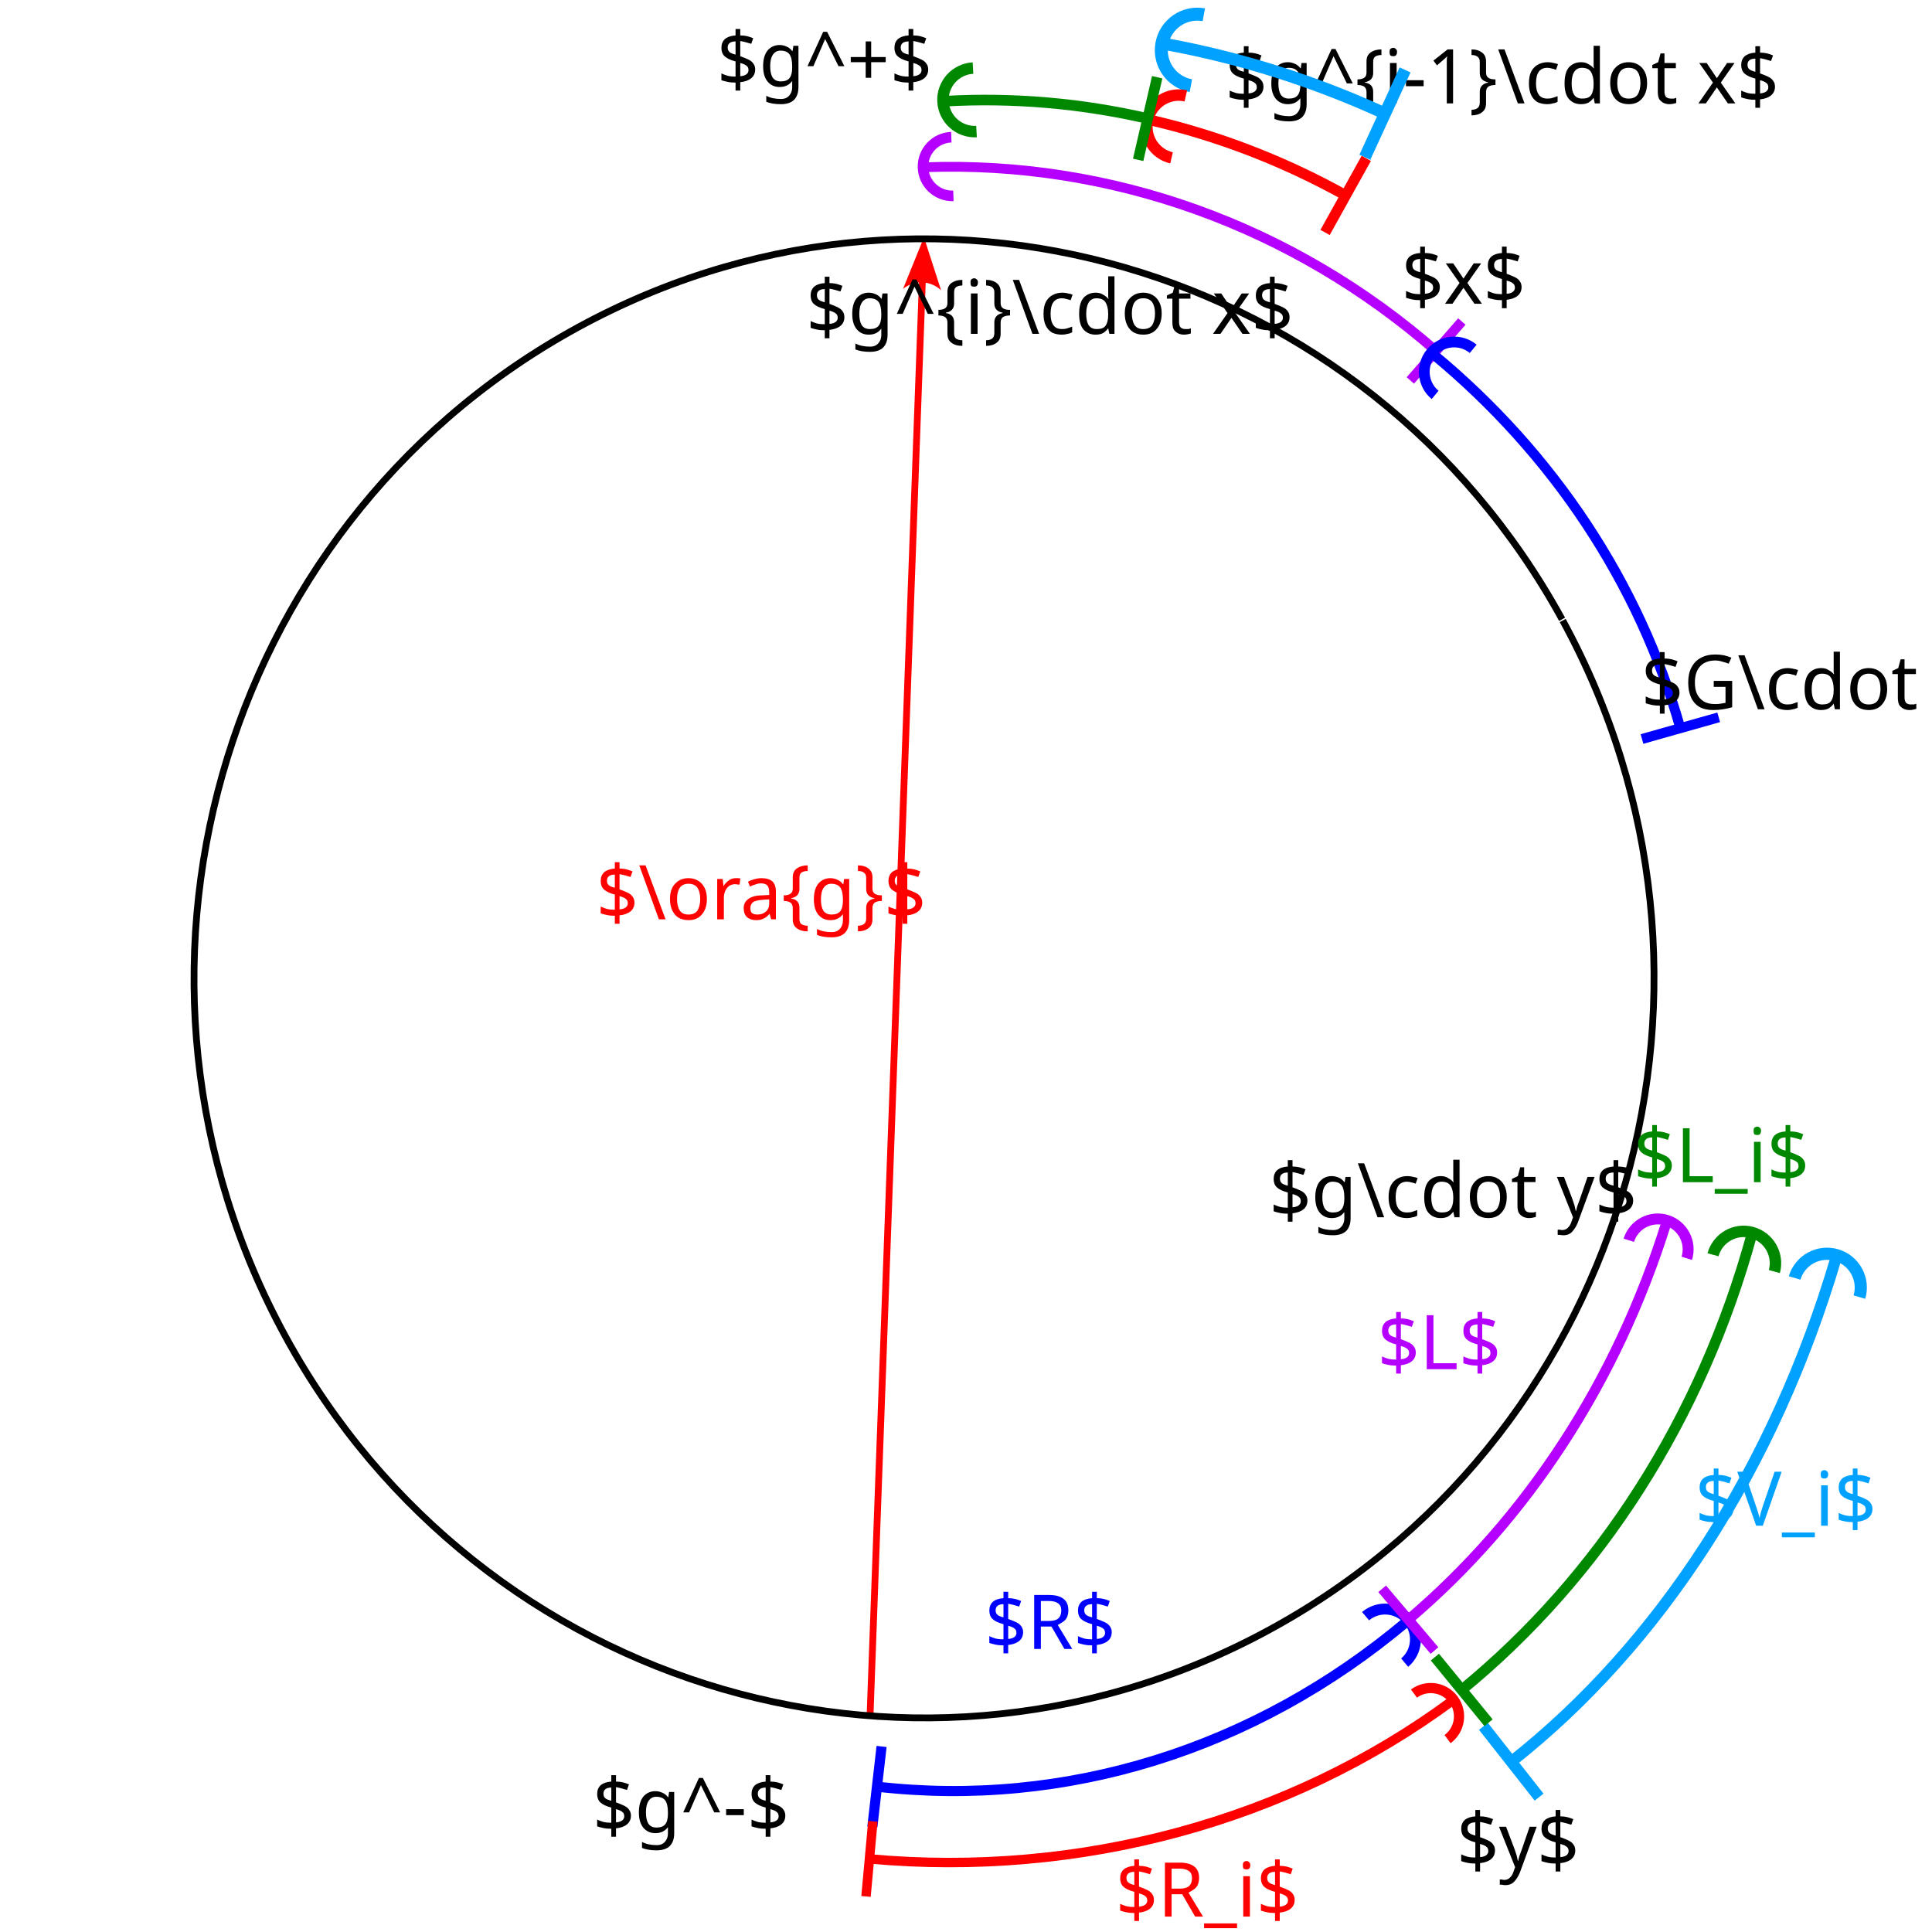
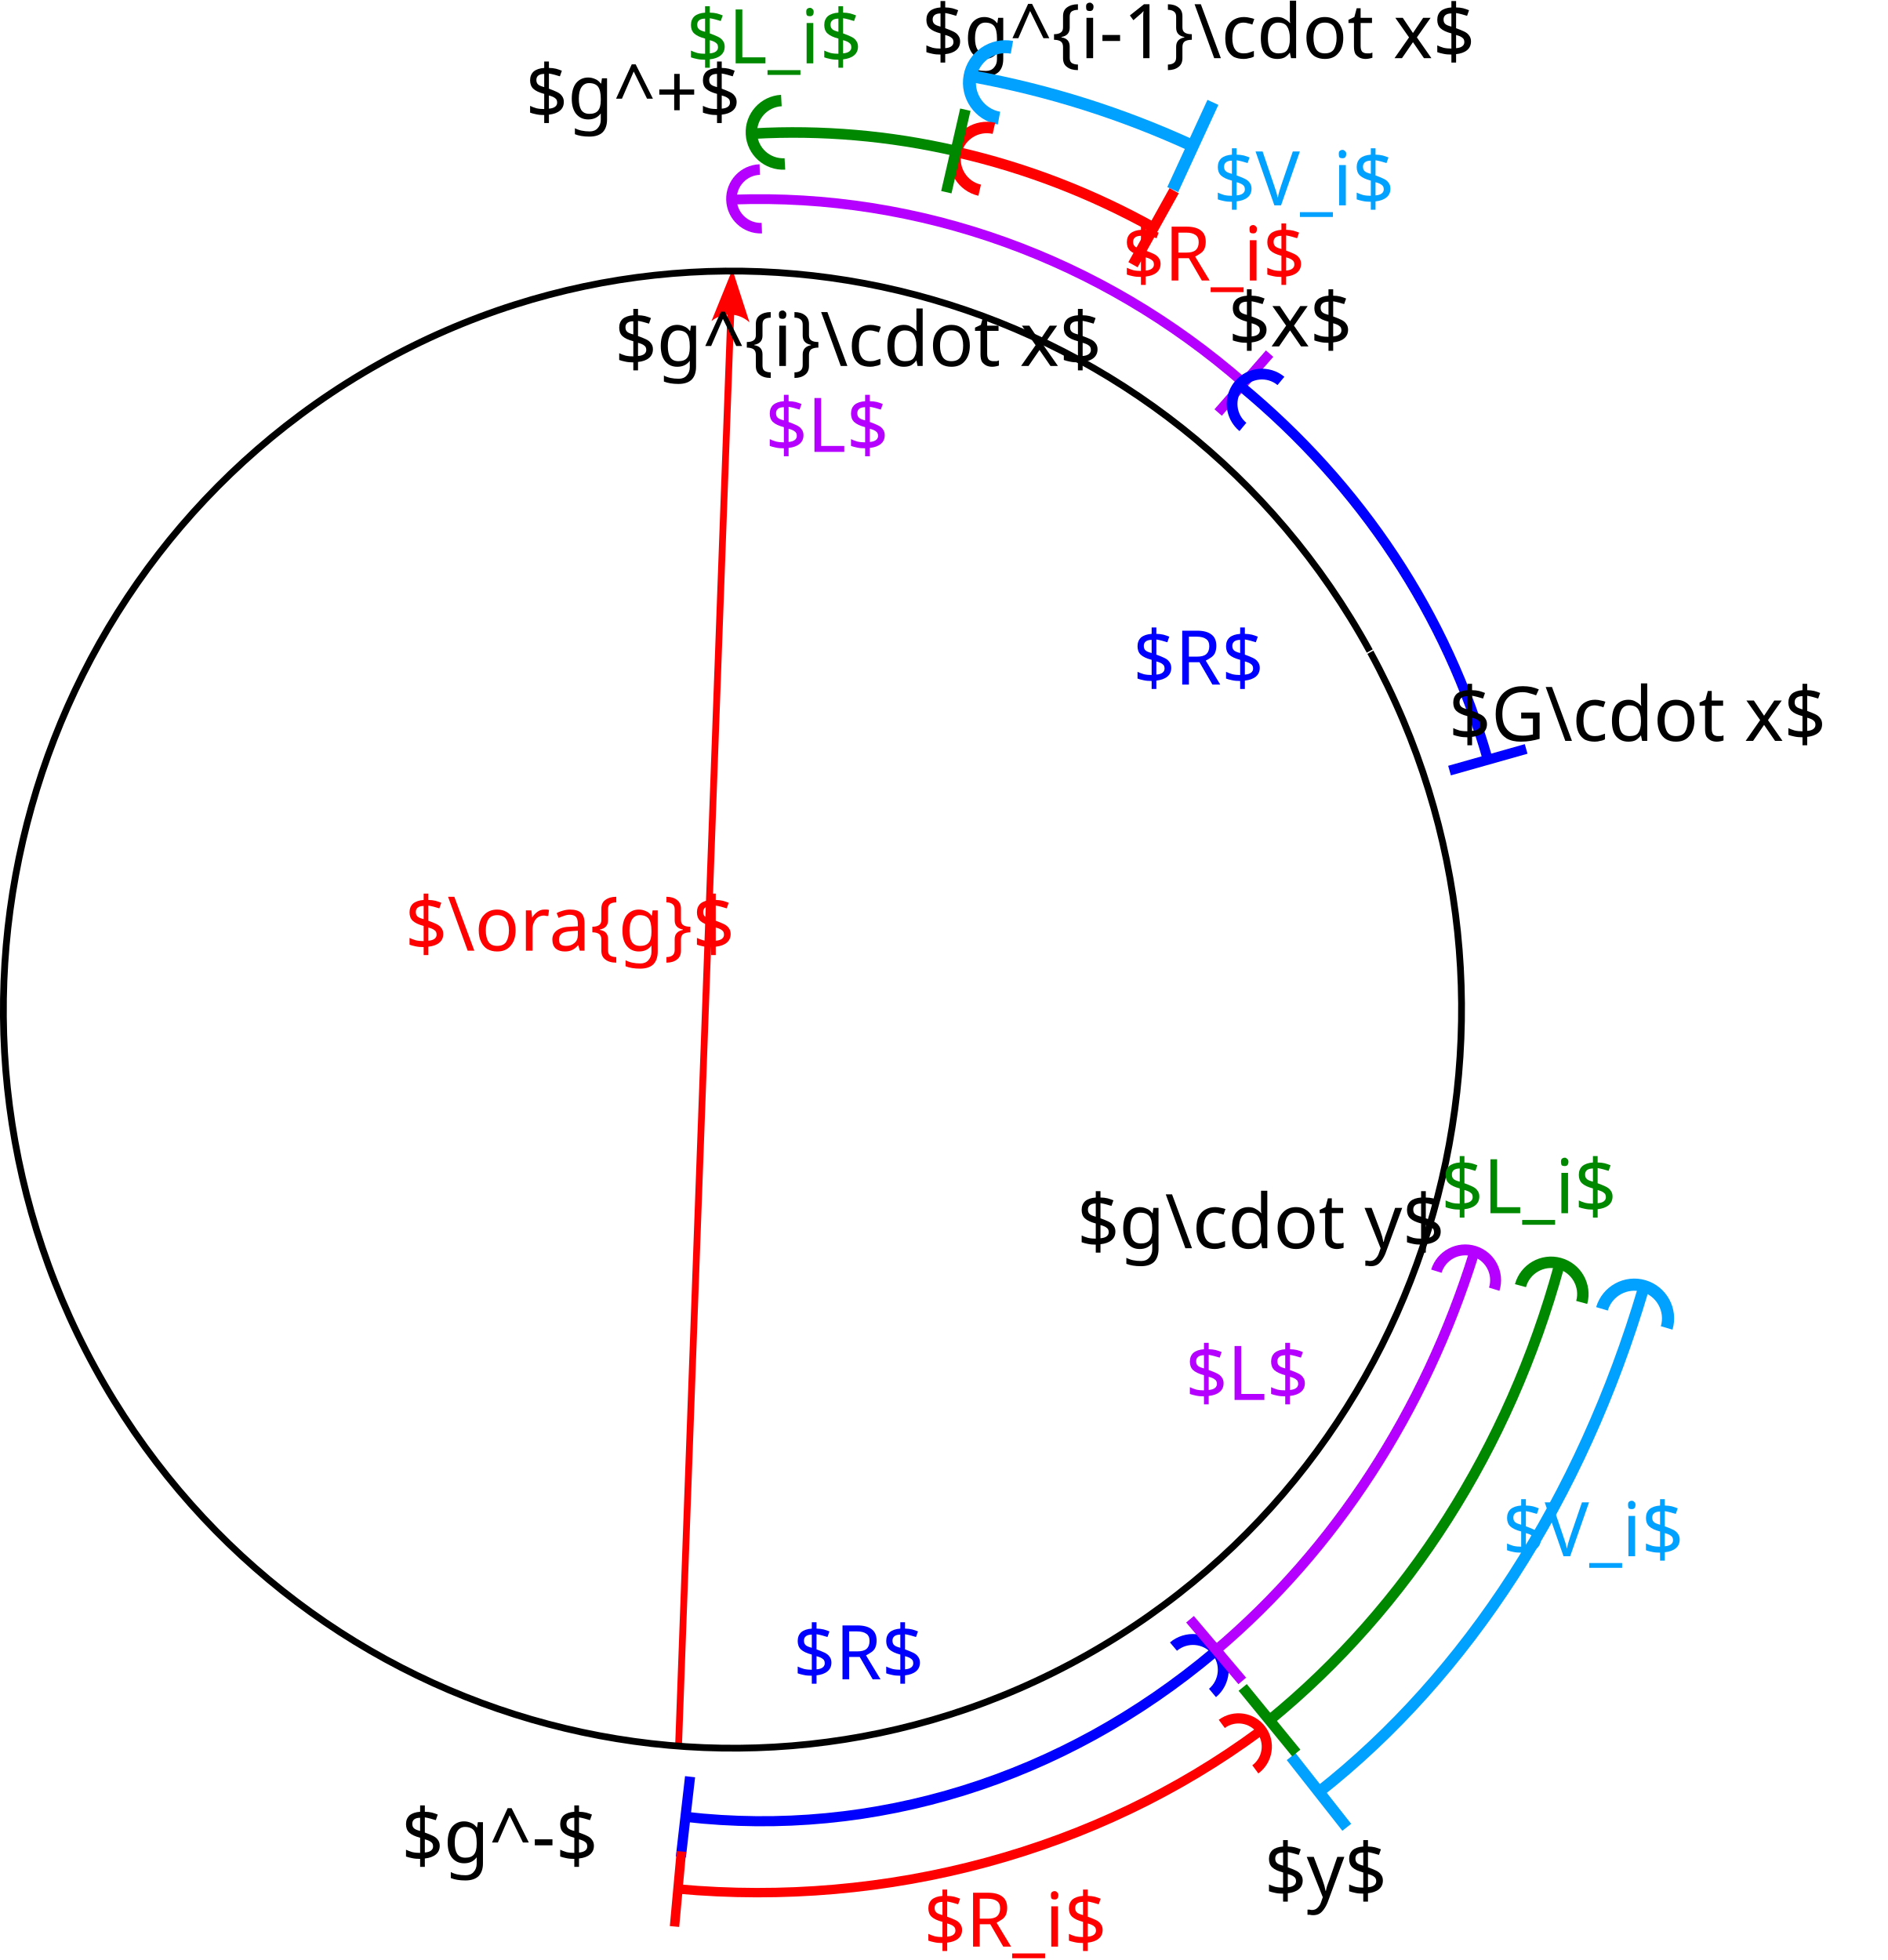
- <svg xmlns="http://www.w3.org/2000/svg" width="3in" height="3in" viewBox="0 0 76.2 76.2" version="1.1" id="svg1">
+ <svg xmlns="http://www.w3.org/2000/svg" width="2.934in" height="3.047in" viewBox="0 0 74.536 77.4" version="1.1" id="svg1">
  <defs id="defs1">
    <marker style="overflow:visible" id="marker7" refX="2" refY="0" orient="auto-start-reverse" markerWidth="1" markerHeight="1" viewBox="0 0 1 1" preserveAspectRatio="xMidYMid">
      <path style="fill:none;fill-rule:evenodd;stroke:context-stroke;stroke-width:1.08" d="m -0.765,-3.027 c 1.656,0 3,1.344 3,3 0,1.656 -1.344,3 -3,3" id="path7" />
    </marker>
    <marker style="overflow:visible" id="marker6" refX="2" refY="0" orient="auto-start-reverse" markerWidth="1" markerHeight="1" viewBox="0 0 1 1" preserveAspectRatio="xMidYMid">
      <path style="fill:none;fill-rule:evenodd;stroke:context-stroke;stroke-width:1.08" d="m -0.765,-3.027 c 1.656,0 3,1.344 3,3 0,1.656 -1.344,3 -3,3" id="path6" />
    </marker>
    <marker style="overflow:visible" id="marker5" refX="2" refY="0" orient="auto-start-reverse" markerWidth="1" markerHeight="1" viewBox="0 0 1 1" preserveAspectRatio="xMidYMid">
      <path style="fill:none;fill-rule:evenodd;stroke:context-stroke;stroke-width:1.08" d="m -0.765,-3.027 c 1.656,0 3,1.344 3,3 0,1.656 -1.344,3 -3,3" id="path5" />
    </marker>
    <marker style="overflow:visible" id="marker4" refX="2" refY="0" orient="auto-start-reverse" markerWidth="1" markerHeight="1" viewBox="0 0 1 1" preserveAspectRatio="xMidYMid">
      <path style="fill:none;fill-rule:evenodd;stroke:context-stroke;stroke-width:1.08" d="m -0.765,-3.027 c 1.656,0 3,1.344 3,3 0,1.656 -1.344,3 -3,3" id="path4" />
    </marker>
    <marker style="overflow:visible" id="marker3" refX="2" refY="0" orient="auto-start-reverse" markerWidth="1" markerHeight="1" viewBox="0 0 1 1" preserveAspectRatio="xMidYMid">
      <path style="fill:none;fill-rule:evenodd;stroke:context-stroke;stroke-width:1.08" d="m -0.765,-3.027 c 1.656,0 3,1.344 3,3 0,1.656 -1.344,3 -3,3" id="path3" />
    </marker>
    <marker style="overflow:visible" id="marker1" refX="2" refY="0" orient="auto-start-reverse" markerWidth="1" markerHeight="1" viewBox="0 0 1 1" preserveAspectRatio="xMidYMid">
      <path style="fill:none;fill-rule:evenodd;stroke:context-stroke;stroke-width:1.08" d="m -0.765,-3.027 c 1.656,0 3,1.344 3,3 0,1.656 -1.344,3 -3,3" id="path1" />
    </marker>
    <marker style="overflow:visible" id="SemiCircleEmpty" refX="2" refY="0" orient="auto-start-reverse" markerWidth="1" markerHeight="1" viewBox="0 0 1 1" preserveAspectRatio="xMidYMid">
      <path style="fill:none;fill-rule:evenodd;stroke:context-stroke;stroke-width:1.08" d="m -0.765,-3.027 c 1.656,0 3,1.344 3,3 0,1.656 -1.344,3 -3,3" id="path26" />
    </marker>
    <marker style="overflow:visible" id="marker2" refX="0" refY="0" orient="auto-start-reverse" markerWidth="1" markerHeight="1" viewBox="0 0 1 1" preserveAspectRatio="xMidYMid">
      <path transform="scale(0.7)" d="M -2,-4 9,0 -2,4 c 2,-2.33 2,-5.66 0,-8 z" style="fill:context-stroke;fill-rule:evenodd;stroke:none" id="path2" />
    </marker>
    <rect x="644.477" y="100.005" width="63.64" height="68.69" id="rect4" />
    <rect x="644.477" y="100.005" width="63.64" height="68.69" id="rect4-5" />
    <rect x="644.477" y="100.005" width="63.64" height="68.69" id="rect4-5-6" />
    <rect x="644.477" y="100.005" width="63.64" height="68.69" id="rect4-5-6-1" />
    <rect x="644.477" y="100.005" width="63.64" height="68.69" id="rect4-5-6-1-0" />
    <rect x="644.477" y="100.005" width="63.64" height="68.69" id="rect4-9" />
    <rect x="644.477" y="100.005" width="63.64" height="68.69" id="rect4-5-6-9" />
    <rect x="644.477" y="100.005" width="63.64" height="68.69" id="rect4-5-6-1-0-8" />
    <marker style="overflow:visible" id="marker10-3" refX="0" refY="0" orient="auto" markerWidth="1" markerHeight="1" viewBox="0 0 1 1" preserveAspectRatio="xMidYMid">
      <path style="fill:none;stroke:context-stroke;stroke-width:1" d="M 0,4 V -4" id="path10-4" />
    </marker>
    <marker style="overflow:visible" id="marker10-3-5" refX="0" refY="0" orient="auto" markerWidth="1" markerHeight="1" viewBox="0 0 1 1" preserveAspectRatio="xMidYMid">
      <path style="fill:none;stroke:context-stroke;stroke-width:1" d="M 0,4 V -4" id="path10-4-5" />
    </marker>
    <marker style="overflow:visible" id="marker10-3-5-2" refX="0" refY="0" orient="auto" markerWidth="1" markerHeight="1" viewBox="0 0 1 1" preserveAspectRatio="xMidYMid">
      <path style="fill:none;stroke:context-stroke;stroke-width:1" d="M 0,4 V -4" id="path10-4-5-9" />
    </marker>
    <marker style="overflow:visible" id="marker10-3-5-2-1" refX="0" refY="0" orient="auto" markerWidth="1" markerHeight="1" viewBox="0 0 1 1" preserveAspectRatio="xMidYMid">
      <path style="fill:none;stroke:context-stroke;stroke-width:1" d="M 0,4 V -4" id="path10-4-5-9-5" />
    </marker>
    <marker style="overflow:visible" id="marker10-3-8-6" refX="0" refY="0" orient="auto" markerWidth="1" markerHeight="1" viewBox="0 0 1 1" preserveAspectRatio="xMidYMid">
      <path style="fill:none;stroke:context-stroke;stroke-width:1" d="M 0,4 V -4" id="path10-4-1-0" />
    </marker>
    <marker style="overflow:visible" id="marker7-9" refX="0" refY="0" orient="auto" markerWidth="1" markerHeight="1" viewBox="0 0 1 1" preserveAspectRatio="xMidYMid">
      <path style="fill:none;stroke:context-stroke;stroke-width:1" d="M 0,4 V -4" id="path7-9-4" />
    </marker>
    <marker style="overflow:visible" id="marker10-3-8-6-6" refX="0" refY="0" orient="auto" markerWidth="1" markerHeight="1" viewBox="0 0 1 1" preserveAspectRatio="xMidYMid">
      <path style="fill:none;stroke:context-stroke;stroke-width:1" d="M 0,4 V -4" id="path10-4-1-0-0" />
    </marker>
    <marker style="overflow:visible" id="marker7-5" refX="2" refY="0" orient="auto-start-reverse" markerWidth="1" markerHeight="1" viewBox="0 0 1 1" preserveAspectRatio="xMidYMid">
      <path style="fill:none;fill-rule:evenodd;stroke:context-stroke;stroke-width:1.08" d="m -0.765,-3.027 c 1.656,0 3,1.344 3,3 0,1.656 -1.344,3 -3,3" id="path7-3" />
    </marker>
    <marker style="overflow:visible" id="marker7-9-1" refX="0" refY="0" orient="auto" markerWidth="1" markerHeight="1" viewBox="0 0 1 1" preserveAspectRatio="xMidYMid">
      <path style="fill:none;stroke:context-stroke;stroke-width:1" d="M 0,4 V -4" id="path7-9-4-3" />
    </marker>
    <marker style="overflow:visible" id="marker7-2" refX="2" refY="0" orient="auto-start-reverse" markerWidth="1" markerHeight="1" viewBox="0 0 1 1" preserveAspectRatio="xMidYMid">
      <path style="fill:none;fill-rule:evenodd;stroke:context-stroke;stroke-width:1.08" d="m -0.765,-3.027 c 1.656,0 3,1.344 3,3 0,1.656 -1.344,3 -3,3" id="path7-39" />
    </marker>
    <marker style="overflow:visible" id="marker7-9-6" refX="0" refY="0" orient="auto" markerWidth="1" markerHeight="1" viewBox="0 0 1 1" preserveAspectRatio="xMidYMid">
      <path style="fill:none;stroke:context-stroke;stroke-width:1" d="M 0,4 V -4" id="path7-9-4-0" />
    </marker>
    <marker style="overflow:visible" id="SemiCircleEmpty-7" refX="2" refY="0" orient="auto-start-reverse" markerWidth="1" markerHeight="1" viewBox="0 0 1 1" preserveAspectRatio="xMidYMid">
      <path style="fill:none;fill-rule:evenodd;stroke:context-stroke;stroke-width:1.08" d="m -0.765,-3.027 c 1.656,0 3,1.344 3,3 0,1.656 -1.344,3 -3,3" id="path26-1" />
    </marker>
    <marker style="overflow:visible" id="marker10-3-6" refX="0" refY="0" orient="auto" markerWidth="1" markerHeight="1" viewBox="0 0 1 1" preserveAspectRatio="xMidYMid">
      <path style="fill:none;stroke:context-stroke;stroke-width:1" d="M 0,4 V -4" id="path10-4-0" />
    </marker>
  </defs>
-   <g id="layer1" transform="translate(-12.10939,6.048508)">
+   <g id="layer1" transform="translate(-19.62865,7.33094)">
    <path style="fill:#ff0000;stroke:#ff0000;stroke-width:0.268;stroke-dasharray:none;marker-start:url(#marker2)" d="M 48.49,4.996 46.422,61.706" id="path2-7" />
    <path style="fill:none;stroke:#000000;stroke-width:0.268;stroke-dasharray:none;stroke-opacity:1" id="path15-3" d="M 73.745,18.425 A 28.787,29.163 0 0 1 62.498,58.053 28.787,29.163 0 0 1 23.376,46.677 28.787,29.163 0 0 1 34.588,7.038 28.787,29.163 0 0 1 73.72,18.378" />
    <text xml:space="preserve" style="font-style:normal;font-weight:normal;font-size:2.953px;line-height:1.25;font-family:sans-serif;text-align:center;text-anchor:middle;fill:#000000;fill-opacity:1;stroke:none;stroke-width:0.093" x="46.953" y="-2.624" id="text1461-5-3-3" transform="scale(0.9909393,1.009143)">
      <tspan id="tspan1459-0-1-9" x="46.953" y="-2.624" style="font-size:2.953px;text-align:center;text-anchor:middle;stroke-width:0.093">$g^+$</tspan>
    </text>
    <path style="fill:none;stroke:#0000ff;stroke-width:0.399;stroke-miterlimit:4;stroke-dasharray:none;stroke-opacity:1;marker-start:url(#SemiCircleEmpty);marker-end:url(#marker10-3)" id="path833-9-6-8-5-8" d="M 67.591,57.909 A 29.799,33.477 0 0 1 46.698,64.419" />
    <path style="fill:none;stroke:#ff0000;stroke-width:0.372;stroke-miterlimit:4;stroke-dasharray:none;stroke-opacity:1;marker-start:url(#SemiCircleEmpty-7);marker-end:url(#marker10-3-6)" id="path833-9-6-8-5-8-4" d="M 69.373,61.043 A 31.148,27.906 0 0 1 46.401,67.268" />
    <path style="fill:none;stroke:#b500ff;stroke-width:0.399;stroke-miterlimit:4;stroke-dasharray:none;stroke-opacity:1;marker-start:url(#marker1);marker-end:url(#marker10-3-5)" id="path833-9-6-8-5-8-8" d="M 77.833,42.175 A 29.799,33.477 0 0 1 67.655,57.833" />
    <path style="fill:none;stroke:#b500ff;stroke-width:0.386;stroke-miterlimit:4;stroke-dasharray:none;stroke-opacity:1;marker-start:url(#marker6);marker-end:url(#marker10-3-5-2)" id="path833-9-6-8-5-8-8-3" d="M 48.605,0.547 A 29.888,31.354 0 0 1 68.75,7.794" />
    <path style="fill:none;stroke:#0000ff;stroke-width:0.393;stroke-miterlimit:4;stroke-dasharray:none;stroke-opacity:1;marker-start:url(#marker5);marker-end:url(#marker10-3-5-2-1)" id="path833-9-6-8-5-8-8-3-5" d="M 68.632,7.918 A 32.447,29.948 0 0 1 78.384,22.671" />
    <text xml:space="preserve" style="font-style:normal;font-weight:normal;font-size:2.953px;line-height:1.25;font-family:sans-serif;text-align:center;text-anchor:middle;fill:#000000;fill-opacity:1;stroke:none;stroke-width:0.093" x="41.639" y="65.622" id="text1461-5-3-3-3" transform="scale(0.9909393,1.009143)">
      <tspan id="tspan1459-0-1-9-3" x="41.639" y="65.622" style="font-size:2.953px;text-align:center;text-anchor:middle;stroke-width:0.093">$g^-$</tspan>
    </text>
    <text xml:space="preserve" style="font-style:normal;font-weight:normal;font-size:2.953px;line-height:1.25;font-family:sans-serif;text-align:center;text-anchor:middle;fill:#0000ff;fill-opacity:1;stroke:none;stroke-width:0.093;stroke-dasharray:none" x="55.938" y="58.455" id="text1461-5-3-3-3-6" transform="scale(0.9909393,1.009143)">
      <tspan id="tspan1459-0-1-9-3-3" x="55.938" y="58.455" style="font-size:2.953px;text-align:center;text-anchor:middle;fill:#0000ff;fill-opacity:1;stroke-width:0.093;stroke-dasharray:none">$R$</tspan>
    </text>
+     <text xml:space="preserve" style="font-style:normal;font-weight:normal;font-size:2.953px;line-height:1.25;font-family:sans-serif;text-align:center;text-anchor:middle;fill:#0000ff;fill-opacity:1;stroke:none;stroke-width:0.093;stroke-dasharray:none" x="69.479" y="19.525" id="text1461-5-3-3-3-6-6" transform="scale(0.9909393,1.009143)">
+       <tspan id="tspan1459-0-1-9-3-3-4" x="69.479" y="19.525" style="font-size:2.953px;text-align:center;text-anchor:middle;fill:#0000ff;fill-opacity:1;stroke-width:0.093;stroke-dasharray:none">$R$</tspan>
+     </text>
    <text xml:space="preserve" style="font-style:normal;font-weight:normal;font-size:2.953px;line-height:1.25;font-family:sans-serif;text-align:center;text-anchor:middle;fill:#ff0000;fill-opacity:1;stroke:none;stroke-width:0.093;stroke-dasharray:none" x="62.179" y="68.914" id="text1461-5-3-3-3-6-8" transform="scale(0.9909393,1.009143)">
      <tspan id="tspan1459-0-1-9-3-3-5" x="62.179" y="68.914" style="font-size:2.953px;text-align:center;text-anchor:middle;fill:#ff0000;fill-opacity:1;stroke-width:0.093;stroke-dasharray:none">$R_i$</tspan>
+     </text>
+     <text xml:space="preserve" style="font-style:normal;font-weight:normal;font-size:2.953px;line-height:1.25;font-family:sans-serif;text-align:center;text-anchor:middle;fill:#ff0000;fill-opacity:1;stroke:none;stroke-width:0.093;stroke-dasharray:none" x="70.092" y="3.711" id="text1461-5-3-3-3-6-8-6" transform="scale(0.9909393,1.009143)">
+       <tspan id="tspan1459-0-1-9-3-3-5-0" x="70.092" y="3.711" style="font-size:2.953px;text-align:center;text-anchor:middle;fill:#ff0000;fill-opacity:1;stroke-width:0.093;stroke-dasharray:none">$R_i$</tspan>
    </text>
    <text xml:space="preserve" style="font-style:normal;font-weight:normal;font-size:2.953px;line-height:1.25;font-family:sans-serif;text-align:center;text-anchor:middle;fill:#b500ff;fill-opacity:1;stroke:none;stroke-width:0.093;stroke-dasharray:none" x="71.422" y="47.519" id="text1461-5-3-3-3-6-2" transform="scale(0.9909393,1.009143)">
      <tspan id="tspan1459-0-1-9-3-3-1" x="71.422" y="47.519" style="font-size:2.953px;text-align:center;text-anchor:middle;fill:#b500ff;fill-opacity:1;stroke-width:0.093;stroke-dasharray:none">$L$</tspan>
    </text>
+     <text xml:space="preserve" style="font-style:normal;font-weight:normal;font-size:2.953px;line-height:1.25;font-family:sans-serif;text-align:center;text-anchor:middle;fill:#b500ff;fill-opacity:1;stroke:none;stroke-width:0.093;stroke-dasharray:none" x="54.68" y="10.419" id="text1461-5-3-3-3-6-2-7" transform="scale(0.9909393,1.009143)">
+       <tspan id="tspan1459-0-1-9-3-3-1-8" x="54.68" y="10.419" style="font-size:2.953px;text-align:center;text-anchor:middle;fill:#b500ff;fill-opacity:1;stroke-width:0.093;stroke-dasharray:none">$L$</tspan>
+     </text>
    <text xml:space="preserve" style="font-style:normal;font-weight:normal;font-size:2.953px;line-height:1.25;font-family:sans-serif;text-align:center;text-anchor:middle;fill:#008900;fill-opacity:1;stroke:none;stroke-width:0.093;stroke-dasharray:none" x="82.648" y="40.212" id="text1461-5-3-3-3-6-2-4" transform="scale(0.9909393,1.009143)">
      <tspan id="tspan1459-0-1-9-3-3-1-3" x="82.648" y="40.212" style="font-size:2.953px;text-align:center;text-anchor:middle;fill:#008900;fill-opacity:1;stroke-width:0.093;stroke-dasharray:none">$L_i$</tspan>
    </text>
+     <text xml:space="preserve" style="font-style:normal;font-weight:normal;font-size:2.953px;line-height:1.25;font-family:sans-serif;text-align:center;text-anchor:middle;fill:#008900;fill-opacity:1;stroke:none;stroke-width:0.093;stroke-dasharray:none" x="52.575" y="-4.788" id="text1461-5-3-3-3-6-2-4-4" transform="scale(0.9909393,1.009143)">
+       <tspan id="tspan1459-0-1-9-3-3-1-3-5" x="52.575" y="-4.788" style="font-size:2.953px;text-align:center;text-anchor:middle;fill:#008900;fill-opacity:1;stroke-width:0.093;stroke-dasharray:none">$L_i$</tspan>
+     </text>
    <text xml:space="preserve" style="font-style:normal;font-weight:normal;font-size:2.953px;line-height:1.25;font-family:sans-serif;text-align:center;text-anchor:middle;fill:#00a1ff;fill-opacity:1;stroke:none;stroke-width:0.093;stroke-dasharray:none" x="85.212" y="53.637" id="text1461-5-3-3-3-6-2-4-1" transform="scale(0.9909393,1.009143)">
      <tspan id="tspan1459-0-1-9-3-3-1-3-2" x="85.212" y="53.637" style="font-size:2.953px;text-align:center;text-anchor:middle;fill:#00a1ff;fill-opacity:1;stroke-width:0.093;stroke-dasharray:none">$V_i$</tspan>
+     </text>
+     <text xml:space="preserve" style="font-style:normal;font-weight:normal;font-size:2.953px;line-height:1.25;font-family:sans-serif;text-align:center;text-anchor:middle;fill:#00a1ff;fill-opacity:1;stroke:none;stroke-width:0.093;stroke-dasharray:none" x="73.682" y="0.771" id="text1461-5-3-3-3-6-2-4-1-5" transform="scale(0.9909393,1.009143)">
+       <tspan id="tspan1459-0-1-9-3-3-1-3-2-2" x="73.682" y="0.771" style="font-size:2.953px;text-align:center;text-anchor:middle;fill:#00a1ff;fill-opacity:1;stroke-width:0.093;stroke-dasharray:none">$V_i$</tspan>
    </text>
    <text xml:space="preserve" style="font-style:normal;font-weight:normal;font-size:2.953px;line-height:1.25;font-family:sans-serif;text-align:center;text-anchor:middle;fill:#000000;fill-opacity:1;stroke:none;stroke-width:0.093" x="44.433" y="29.94" id="text1461-5-3-3-3-1" transform="scale(0.9909393,1.009143)">
      <tspan id="tspan1459-0-1-9-3-9" x="44.433" y="29.94" style="font-size:2.953px;text-align:center;text-anchor:middle;fill:#ff0000;fill-opacity:1;stroke-width:0.093">$\ora{g}$</tspan>
    </text>
    <text xml:space="preserve" style="font-style:normal;font-weight:normal;font-size:2.953px;line-height:1.25;font-family:sans-serif;text-align:center;text-anchor:middle;fill:#000000;fill-opacity:1;stroke:none;stroke-width:0.093" x="74.552" y="66.982" id="text1461-5-3-3-3-0" transform="scale(0.9909393,1.009143)">
      <tspan id="tspan1459-0-1-9-3-6" x="74.552" y="66.982" style="font-size:2.953px;text-align:center;text-anchor:middle;stroke-width:0.093">$y$</tspan>
    </text>
    <text xml:space="preserve" style="font-style:normal;font-weight:normal;font-size:2.953px;line-height:1.25;font-family:sans-serif;text-align:center;text-anchor:middle;fill:#000000;fill-opacity:1;stroke:none;stroke-width:0.093" x="71.974" y="41.582" id="text1461-5-3-3-3-0-1" transform="scale(0.9909393,1.009143)">
      <tspan id="tspan1459-0-1-9-3-6-1" x="71.974" y="41.582" style="font-size:2.953px;text-align:center;text-anchor:middle;stroke-width:0.093">$g\cdot y$</tspan>
    </text>
    <text xml:space="preserve" style="font-style:normal;font-weight:normal;font-size:2.953px;line-height:1.25;font-family:sans-serif;text-align:center;text-anchor:middle;fill:#000000;fill-opacity:1;stroke:none;stroke-width:0.093" x="86.978" y="21.728" id="text1461-5-3-3-3-0-1-5" transform="scale(0.9909393,1.009143)">
      <tspan id="tspan1459-0-1-9-3-6-1-7" x="86.978" y="21.728" style="font-size:2.953px;text-align:center;text-anchor:middle;stroke-width:0.093">$G\cdot x$</tspan>
    </text>
-     <text xml:space="preserve" style="font-style:normal;font-weight:normal;font-size:2.953px;line-height:1.25;font-family:sans-serif;text-align:center;text-anchor:middle;fill:#000000;fill-opacity:1;stroke:none;stroke-width:0.093" x="73.919" y="-1.951" id="text1461-5-3-3-3-0-1-5-3" transform="scale(0.9909393,1.009143)">
-       <tspan id="tspan1459-0-1-9-3-6-1-7-2" x="73.919" y="-1.951" style="font-size:2.953px;text-align:center;text-anchor:middle;stroke-width:0.093">$g^{i-1}\cdot x$</tspan>
+     <text xml:space="preserve" style="font-style:normal;font-weight:normal;font-size:2.953px;line-height:1.25;font-family:sans-serif;text-align:center;text-anchor:middle;fill:#000000;fill-opacity:1;stroke:none;stroke-width:0.093" x="69.482" y="-4.992" id="text1461-5-3-3-3-0-1-5-3" transform="scale(0.9909393,1.009143)">
+       <tspan id="tspan1459-0-1-9-3-6-1-7-2" x="69.482" y="-4.992" style="font-size:2.953px;text-align:center;text-anchor:middle;stroke-width:0.093">$g^{i-1}\cdot x$</tspan>
    </text>
    <text xml:space="preserve" style="font-style:normal;font-weight:normal;font-size:2.953px;line-height:1.25;font-family:sans-serif;text-align:center;text-anchor:middle;fill:#000000;fill-opacity:1;stroke:none;stroke-width:0.093" x="55.921" y="7.055" id="text1461-5-3-3-3-0-1-5-3-9" transform="scale(0.9909393,1.009143)">
      <tspan id="tspan1459-0-1-9-3-6-1-7-2-5" x="55.921" y="7.055" style="font-size:2.953px;text-align:center;text-anchor:middle;stroke-width:0.093">$g^{i}\cdot x$</tspan>
    </text>
-     <text xml:space="preserve" style="font-style:normal;font-weight:normal;font-size:2.953px;line-height:1.25;font-family:sans-serif;text-align:center;text-anchor:middle;fill:#000000;fill-opacity:1;stroke:none;stroke-width:0.093" x="72.386" y="5.879" id="text1461-5-3-3-3-0-5" transform="scale(0.9909393,1.009143)">
-       <tspan id="tspan1459-0-1-9-3-6-7" x="72.386" y="5.879" style="font-size:2.953px;text-align:center;text-anchor:middle;stroke-width:0.093">$x$</tspan>
+     <text xml:space="preserve" style="font-style:normal;font-weight:normal;font-size:2.953px;line-height:1.25;font-family:sans-serif;text-align:center;text-anchor:middle;fill:#000000;fill-opacity:1;stroke:none;stroke-width:0.093" x="73.14" y="6.29" id="text1461-5-3-3-3-0-5" transform="scale(0.9909393,1.009143)">
+       <tspan id="tspan1459-0-1-9-3-6-7" x="73.14" y="6.29" style="font-size:2.953px;text-align:center;text-anchor:middle;stroke-width:0.093">$x$</tspan>
    </text>
    <path style="fill:none;stroke:#00a1ff;stroke-width:0.474;stroke-miterlimit:4;stroke-dasharray:none;stroke-opacity:1;marker-start:url(#marker4);marker-end:url(#marker10-3-8-6)" id="path833-9-6-8-5-8-4-4" d="m 58.047,-4.316 a 37.077,38.076 0 0 1 8.687,2.747" />
    <path style="fill:none;stroke:#00a1ff;stroke-width:0.444;stroke-miterlimit:4;stroke-dasharray:none;stroke-opacity:1;marker-start:url(#marker3);marker-end:url(#marker10-3-8-6-6)" id="path833-9-6-8-5-8-4-4-3" d="M 84.528,43.559 A 30.965,39.932 0 0 1 71.715,63.436" />
    <path style="fill:none;stroke:#ff0000;stroke-width:0.418;stroke-miterlimit:4;stroke-dasharray:none;stroke-opacity:1;marker-start:url(#marker7);marker-end:url(#marker7-9)" id="path833-9-6-0" d="m 57.474,-1.315 a 31.468,34.884 0 0 1 7.71,2.974" />
    <path style="fill:none;stroke:#008900;stroke-width:0.418;stroke-miterlimit:4;stroke-dasharray:none;stroke-opacity:1;marker-start:url(#marker7-2);marker-end:url(#marker7-9-6)" id="path833-9-6-0-8" d="m 49.4,-2.059 a 31.468,34.884 0 0 1 7.975,0.686" />
    <path style="fill:none;stroke:#008900;stroke-width:0.418;stroke-miterlimit:4;stroke-dasharray:none;stroke-opacity:1;marker-start:url(#marker7-5);marker-end:url(#marker7-9-1)" id="path833-9-6-0-3" d="M 81.198,42.66 A 31.468,34.884 0 0 1 69.761,60.603" />
  </g>
</svg>
